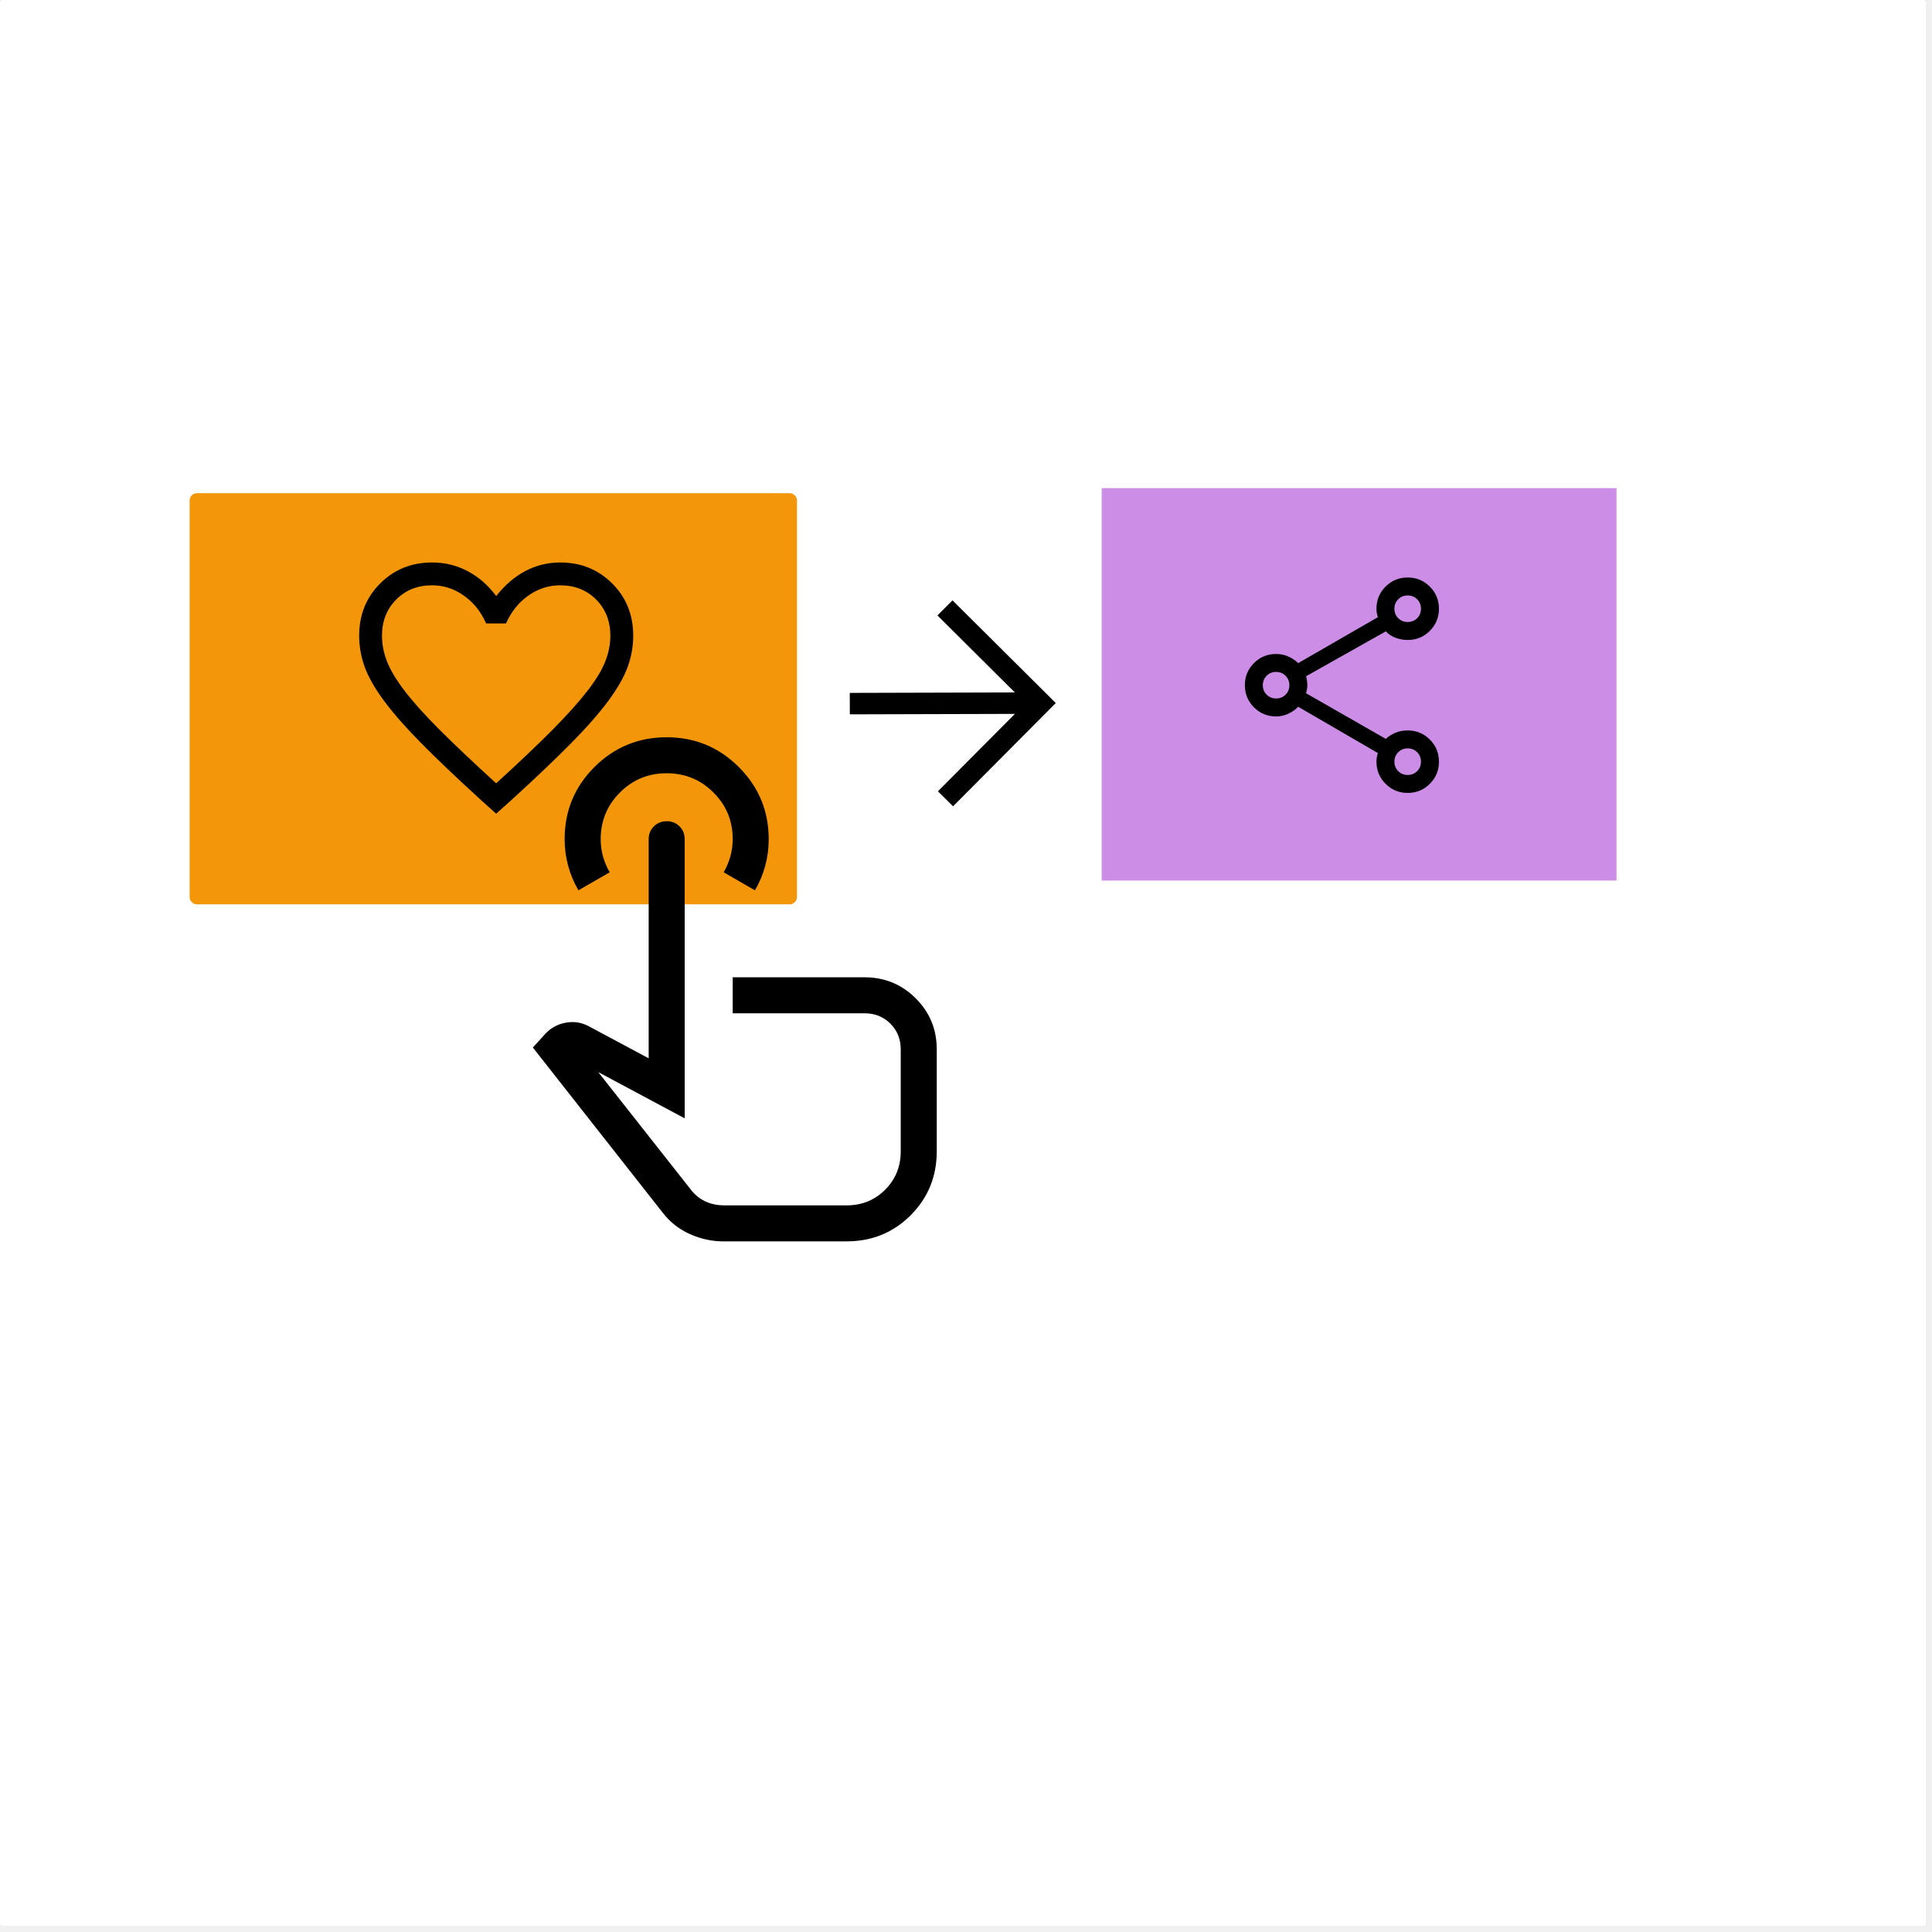
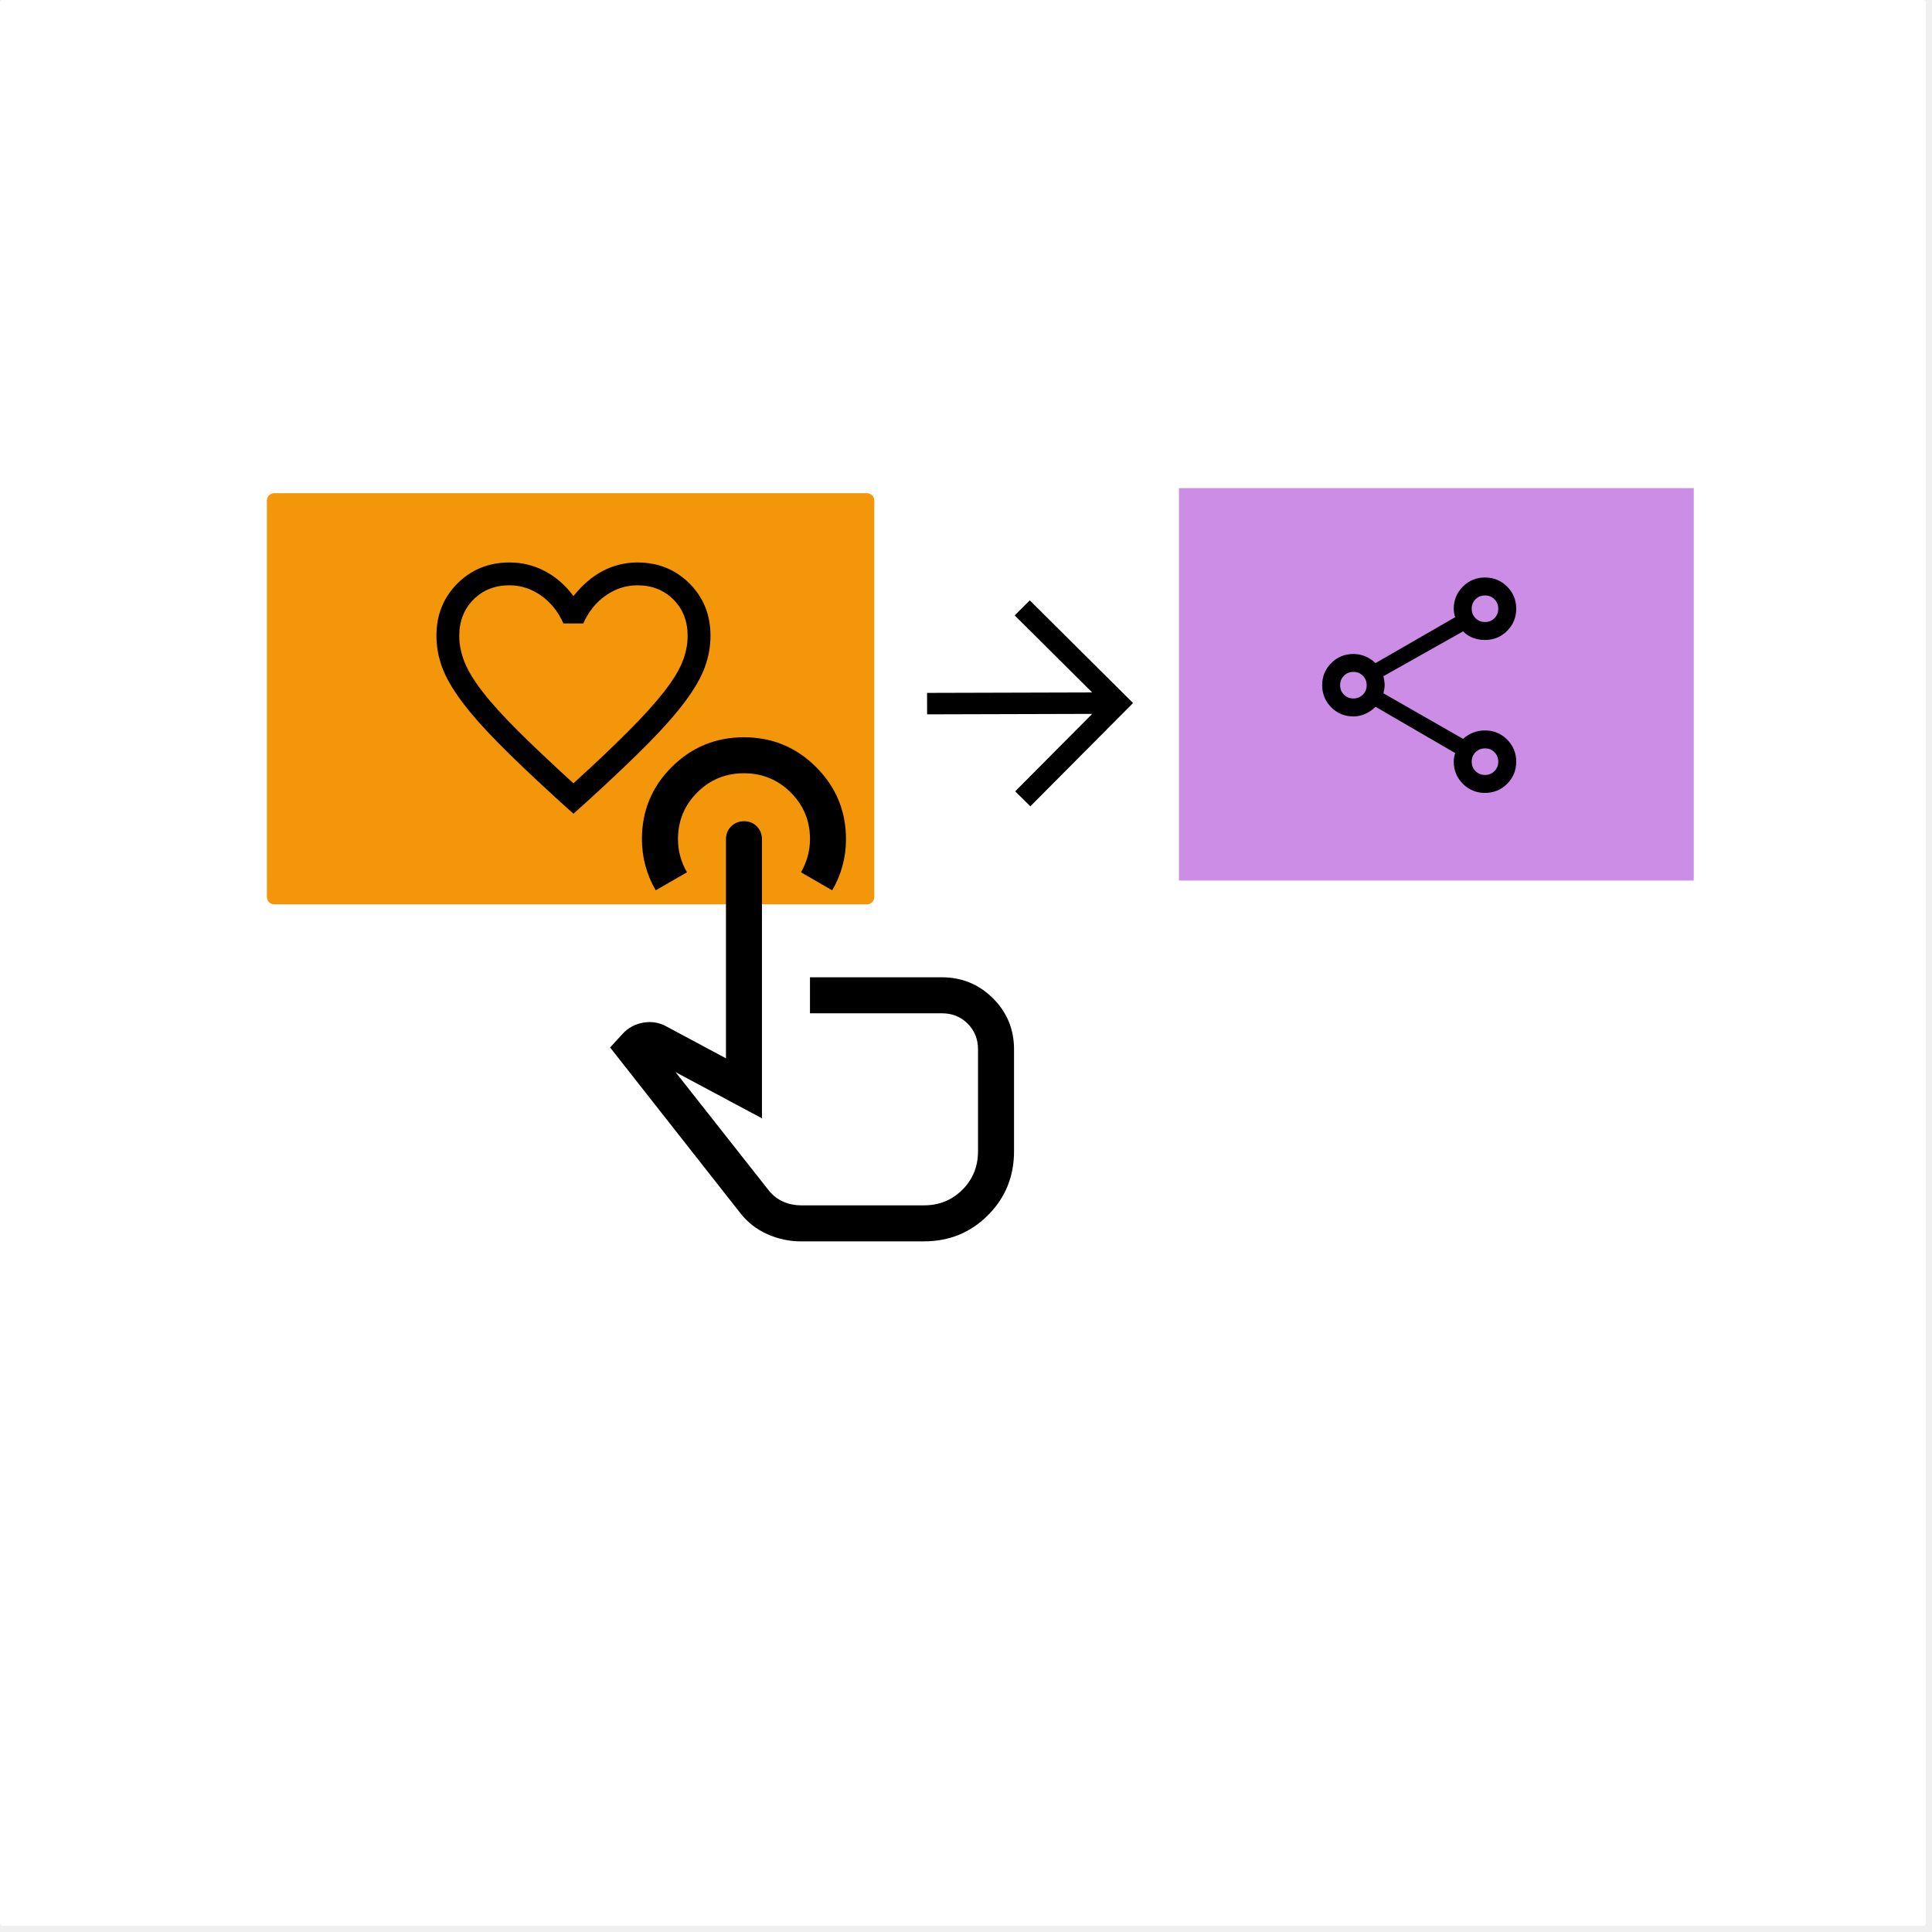
<svg xmlns="http://www.w3.org/2000/svg" width="400" height="400" version="1.1" viewBox="0 0 105.83 105.83" id="svg13268">
  <defs id="defs13272" />
  <rect width="105.49" height="105.49" ry="0.133" fill="#ffffff" id="rect2" x="0" y="0" />
  <rect x="9.735" y="7.135" width="78.332" height="69.539" ry=".264" fill="none" stroke="#000" stroke-dasharray="0, 1.307" stroke-linejoin="bevel" stroke-miterlimit="4.1" stroke-opacity=".253" stroke-width=".119" id="rect13214" />
-   <rect x="10.386" y="27.016" width="33.27" height="22.522" ry="0.403" fill="#d38d22" stroke="#000000" stroke-dasharray="0, 2.393" stroke-dashoffset="2.175" stroke-linejoin="round" stroke-miterlimit="4.1" stroke-opacity="0.253" stroke-width="0.218" id="rect13218" style="fill:#f39609;fill-opacity:1" />
-   <path d="m 46.552,39.13 9.043,-0.025 -4.219,4.242 0.831,0.82 5.625,-5.656 -5.656,-5.625 -0.826,0.825 4.242,4.219 -9.043,0.025 z" stroke-width="0.018" id="path13222" />
-   <rect style="fill:#cb8de6;fill-opacity:1;stroke-width:1.833;stroke-linejoin:round;stroke-dashoffset:7.35" id="rect13837" width="28.198" height="21.496" x="60.348" y="26.738" />
-   <path d="m 77.11,43.434 q -0.713,0 -1.212,-0.5 -0.499,-0.5 -0.499,-1.214 0,-0.1 0.02,-0.232 0.02,-0.132 0.059,-0.237 l -4.366,-2.537 q -0.231,0.241 -0.551,0.386 -0.32,0.145 -0.659,0.145 -0.713,0 -1.212,-0.499 -0.499,-0.499 -0.499,-1.212 0,-0.713 0.499,-1.212 0.499,-0.499 1.212,-0.499 0.339,0 0.649,0.13 0.31,0.13 0.561,0.371 l 4.366,-2.517 q -0.039,-0.099 -0.059,-0.223 -0.02,-0.124 -0.02,-0.239 0,-0.713 0.499,-1.212 0.499,-0.499 1.212,-0.499 0.713,0 1.212,0.499 0.499,0.499 0.499,1.212 0,0.713 -0.499,1.212 -0.499,0.499 -1.212,0.499 -0.343,0 -0.656,-0.116 -0.313,-0.116 -0.544,-0.356 l -4.366,2.458 q 0.03,0.108 0.049,0.248 0.02,0.14 0.02,0.246 0,0.106 -0.02,0.219 -0.02,0.113 -0.049,0.221 l 4.366,2.498 q 0.231,-0.211 0.531,-0.337 0.3,-0.125 0.669,-0.125 0.713,0 1.212,0.499 0.499,0.499 0.499,1.212 0,0.713 -0.499,1.212 -0.499,0.499 -1.212,0.499 z m 3.38e-4,-9.362 q 0.309,0 0.518,-0.209 0.209,-0.209 0.209,-0.519 0,-0.309 -0.209,-0.518 -0.209,-0.209 -0.519,-0.209 -0.309,0 -0.518,0.209 -0.209,0.209 -0.209,0.519 0,0.309 0.209,0.518 0.209,0.209 0.519,0.209 z m -7.208,4.189 q 0.309,0 0.518,-0.209 0.209,-0.209 0.209,-0.519 0,-0.309 -0.209,-0.518 -0.209,-0.209 -0.519,-0.209 -0.309,0 -0.518,0.209 -0.209,0.209 -0.209,0.519 0,0.309 0.209,0.518 0.209,0.209 0.519,0.209 z m 7.208,4.189 q 0.309,0 0.518,-0.209 0.209,-0.209 0.209,-0.519 0,-0.309 -0.209,-0.518 -0.209,-0.209 -0.519,-0.209 -0.309,0 -0.518,0.209 -0.209,0.209 -0.209,0.519 0,0.309 0.209,0.518 0.209,0.209 0.519,0.209 z m -3.38e-4,-9.106 z m -7.208,4.189 z m 7.208,4.189 z" id="path13943-4" style="stroke-width:0.015" />
-   <path d="m 27.179,44.572 -0.876,-0.788 q -1.955,-1.784 -3.232,-3.078 -1.277,-1.294 -2.034,-2.317 -0.757,-1.023 -1.06,-1.861 -0.303,-0.838 -0.303,-1.701 0,-1.716 1.151,-2.866 1.151,-1.15 2.852,-1.15 1.038,0 1.939,0.475 0.901,0.475 1.564,1.364 0.738,-0.926 1.62,-1.382 0.882,-0.457 1.883,-0.457 1.701,0 2.852,1.15 1.151,1.15 1.151,2.866 0,0.863 -0.303,1.701 -0.303,0.838 -1.06,1.861 -0.757,1.023 -2.034,2.317 -1.277,1.294 -3.232,3.078 z m 0,-1.664 q 1.867,-1.701 3.073,-2.918 1.206,-1.217 1.913,-2.127 0.707,-0.91 0.988,-1.622 0.281,-0.712 0.281,-1.413 0,-1.203 -0.776,-1.985 -0.776,-0.782 -1.974,-0.782 -0.939,0 -1.737,0.56 -0.799,0.56 -1.23,1.529 h -1.088 q -0.419,-0.957 -1.218,-1.523 -0.799,-0.566 -1.737,-0.566 -1.198,0 -1.974,0.782 -0.776,0.782 -0.776,1.987 0,0.703 0.281,1.419 0.281,0.716 0.988,1.633 0.707,0.916 1.92,2.127 1.213,1.21 3.065,2.899 z m 0,-5.423 z" id="path39593-8" style="display:inline;stroke-width:0.019" />
-   <path d="m 39.642,68 q -0.953,0 -1.841,-0.395 -0.888,-0.395 -1.479,-1.151 l -7.134,-9.074 0.69,-0.756 q 0.46,-0.493 1.134,-0.608 0.674,-0.115 1.266,0.214 l 3.255,1.742 v -12 q 0,-0.419 0.285,-0.703 0.285,-0.284 0.707,-0.284 0.422,0 0.701,0.284 0.279,0.284 0.279,0.703 v 15.287 l -4.734,-2.531 5.129,6.509 q 0.329,0.395 0.781,0.592 0.452,0.197 0.961,0.197 h 6.739 q 1.249,0 2.104,-0.855 0.855,-0.855 0.855,-2.104 v -5.589 q 0,-0.838 -0.567,-1.405 -0.567,-0.567 -1.405,-0.567 h -7.233 v -1.973 h 7.221 q 1.649,0 2.803,1.151 1.154,1.151 1.154,2.794 v 5.589 q 0,2.071 -1.43,3.501 -1.43,1.43 -3.501,1.43 z m -7.956,-19.232 q -0.364,-0.617 -0.56,-1.331 -0.196,-0.715 -0.196,-1.471 0,-2.326 1.635,-3.953 1.635,-1.627 3.954,-1.627 2.319,0 3.954,1.635 1.635,1.635 1.635,3.955 0,0.755 -0.196,1.467 -0.196,0.712 -0.56,1.326 L 39.642,47.782 q 0.23,-0.395 0.362,-0.855 0.132,-0.46 0.132,-0.969 0,-1.497 -1.056,-2.549 -1.056,-1.052 -2.564,-1.052 -1.508,0 -2.56,1.055 -1.052,1.055 -1.052,2.562 0,0.493 0.131,0.953 0.131,0.46 0.362,0.855 z m 9.37,11.013 z" id="path4984" style="stroke-width:0.033" />
+   <rect x="14.62" y="27.016" width="33.27" height="22.522" ry="0.403" fill="#d38d22" stroke="#000000" stroke-dasharray="0, 2.393" stroke-dashoffset="2.175" stroke-linejoin="round" stroke-miterlimit="4.1" stroke-opacity="0.253" stroke-width="0.218" id="rect13218" style="fill:#f39609;fill-opacity:1" />
+   <path d="m 50.785,39.13 9.043,-0.025 -4.219,4.242 0.831,0.82 5.625,-5.656 -5.656,-5.625 -0.826,0.825 4.242,4.219 -9.043,0.025 z" stroke-width="0.018" id="path13222" />
+   <rect style="fill:#cb8de6;fill-opacity:1;stroke-width:1.833;stroke-linejoin:round;stroke-dashoffset:7.35" id="rect13837" width="28.198" height="21.496" x="64.581" y="26.738" />
+   <path d="m 81.344,43.434 q -0.713,0 -1.212,-0.5 -0.499,-0.5 -0.499,-1.214 0,-0.1 0.02,-0.232 0.02,-0.132 0.059,-0.237 l -4.366,-2.537 q -0.231,0.241 -0.551,0.386 -0.32,0.145 -0.659,0.145 -0.713,0 -1.212,-0.499 -0.499,-0.499 -0.499,-1.212 0,-0.713 0.499,-1.212 0.499,-0.499 1.212,-0.499 0.339,0 0.649,0.13 0.31,0.13 0.561,0.371 l 4.366,-2.517 q -0.039,-0.099 -0.059,-0.223 -0.02,-0.124 -0.02,-0.239 0,-0.713 0.499,-1.212 0.499,-0.499 1.212,-0.499 0.713,0 1.212,0.499 0.499,0.499 0.499,1.212 0,0.713 -0.499,1.212 -0.499,0.499 -1.212,0.499 -0.343,0 -0.656,-0.116 -0.313,-0.116 -0.544,-0.356 l -4.366,2.458 q 0.03,0.108 0.049,0.248 0.02,0.14 0.02,0.246 0,0.106 -0.02,0.219 -0.02,0.113 -0.049,0.221 l 4.366,2.498 q 0.231,-0.211 0.531,-0.337 0.3,-0.125 0.669,-0.125 0.713,0 1.212,0.499 0.499,0.499 0.499,1.212 0,0.713 -0.499,1.212 -0.499,0.499 -1.212,0.499 z m 3.38e-4,-9.362 q 0.309,0 0.518,-0.209 0.209,-0.209 0.209,-0.519 0,-0.309 -0.209,-0.518 -0.209,-0.209 -0.519,-0.209 -0.309,0 -0.518,0.209 -0.209,0.209 -0.209,0.519 0,0.309 0.209,0.518 0.209,0.209 0.519,0.209 z m -7.208,4.189 q 0.309,0 0.518,-0.209 0.209,-0.209 0.209,-0.519 0,-0.309 -0.209,-0.518 -0.209,-0.209 -0.519,-0.209 -0.309,0 -0.518,0.209 -0.209,0.209 -0.209,0.519 0,0.309 0.209,0.518 0.209,0.209 0.519,0.209 z m 7.208,4.189 q 0.309,0 0.518,-0.209 0.209,-0.209 0.209,-0.519 0,-0.309 -0.209,-0.518 -0.209,-0.209 -0.519,-0.209 -0.309,0 -0.518,0.209 -0.209,0.209 -0.209,0.519 0,0.309 0.209,0.518 0.209,0.209 0.519,0.209 z m -3.38e-4,-9.106 z m -7.208,4.189 z m 7.208,4.189 z" id="path13943-4" style="stroke-width:0.015" />
+   <path d="m 31.412,44.572 -0.876,-0.788 q -1.955,-1.784 -3.232,-3.078 -1.277,-1.294 -2.034,-2.317 -0.757,-1.023 -1.06,-1.861 -0.303,-0.838 -0.303,-1.701 0,-1.716 1.151,-2.866 1.151,-1.15 2.852,-1.15 1.038,0 1.939,0.475 0.901,0.475 1.564,1.364 0.738,-0.926 1.62,-1.382 0.882,-0.457 1.883,-0.457 1.701,0 2.852,1.15 1.151,1.15 1.151,2.866 0,0.863 -0.303,1.701 -0.303,0.838 -1.06,1.861 -0.757,1.023 -2.034,2.317 -1.277,1.294 -3.232,3.078 z m 0,-1.664 q 1.867,-1.701 3.073,-2.918 1.206,-1.217 1.913,-2.127 0.707,-0.91 0.988,-1.622 0.281,-0.712 0.281,-1.413 0,-1.203 -0.776,-1.985 -0.776,-0.782 -1.974,-0.782 -0.939,0 -1.737,0.56 -0.799,0.56 -1.23,1.529 h -1.088 q -0.419,-0.957 -1.218,-1.523 -0.799,-0.566 -1.737,-0.566 -1.198,0 -1.974,0.782 -0.776,0.782 -0.776,1.987 0,0.703 0.281,1.419 0.281,0.716 0.988,1.633 0.707,0.916 1.92,2.127 1.213,1.21 3.065,2.899 z m 0,-5.423 z" id="path39593-8" style="display:inline;stroke-width:0.019" />
+   <path d="m 43.875,68 q -0.953,0 -1.841,-0.395 -0.888,-0.395 -1.479,-1.151 l -7.134,-9.074 0.69,-0.756 q 0.46,-0.493 1.134,-0.608 0.674,-0.115 1.266,0.214 l 3.255,1.742 v -12 q 0,-0.419 0.285,-0.703 0.285,-0.284 0.707,-0.284 0.422,0 0.701,0.284 0.279,0.284 0.279,0.703 v 15.287 l -4.734,-2.531 5.129,6.509 q 0.329,0.395 0.781,0.592 0.452,0.197 0.961,0.197 h 6.739 q 1.249,0 2.104,-0.855 0.855,-0.855 0.855,-2.104 v -5.589 q 0,-0.838 -0.567,-1.405 -0.567,-0.567 -1.405,-0.567 h -7.233 v -1.973 h 7.221 q 1.649,0 2.803,1.151 1.154,1.151 1.154,2.794 v 5.589 q 0,2.071 -1.43,3.501 -1.43,1.43 -3.501,1.43 z m -7.956,-19.232 q -0.364,-0.617 -0.56,-1.331 -0.196,-0.715 -0.196,-1.471 0,-2.326 1.635,-3.953 1.635,-1.627 3.954,-1.627 2.319,0 3.954,1.635 1.635,1.635 1.635,3.955 0,0.755 -0.196,1.467 -0.196,0.712 -0.56,1.326 L 43.875,47.782 q 0.23,-0.395 0.362,-0.855 0.132,-0.46 0.132,-0.969 0,-1.497 -1.056,-2.549 -1.056,-1.052 -2.564,-1.052 -1.508,0 -2.56,1.055 -1.052,1.055 -1.052,2.562 0,0.493 0.131,0.953 0.131,0.46 0.362,0.855 z m 9.37,11.013 z" id="path4984" style="stroke-width:0.033" />
</svg>
